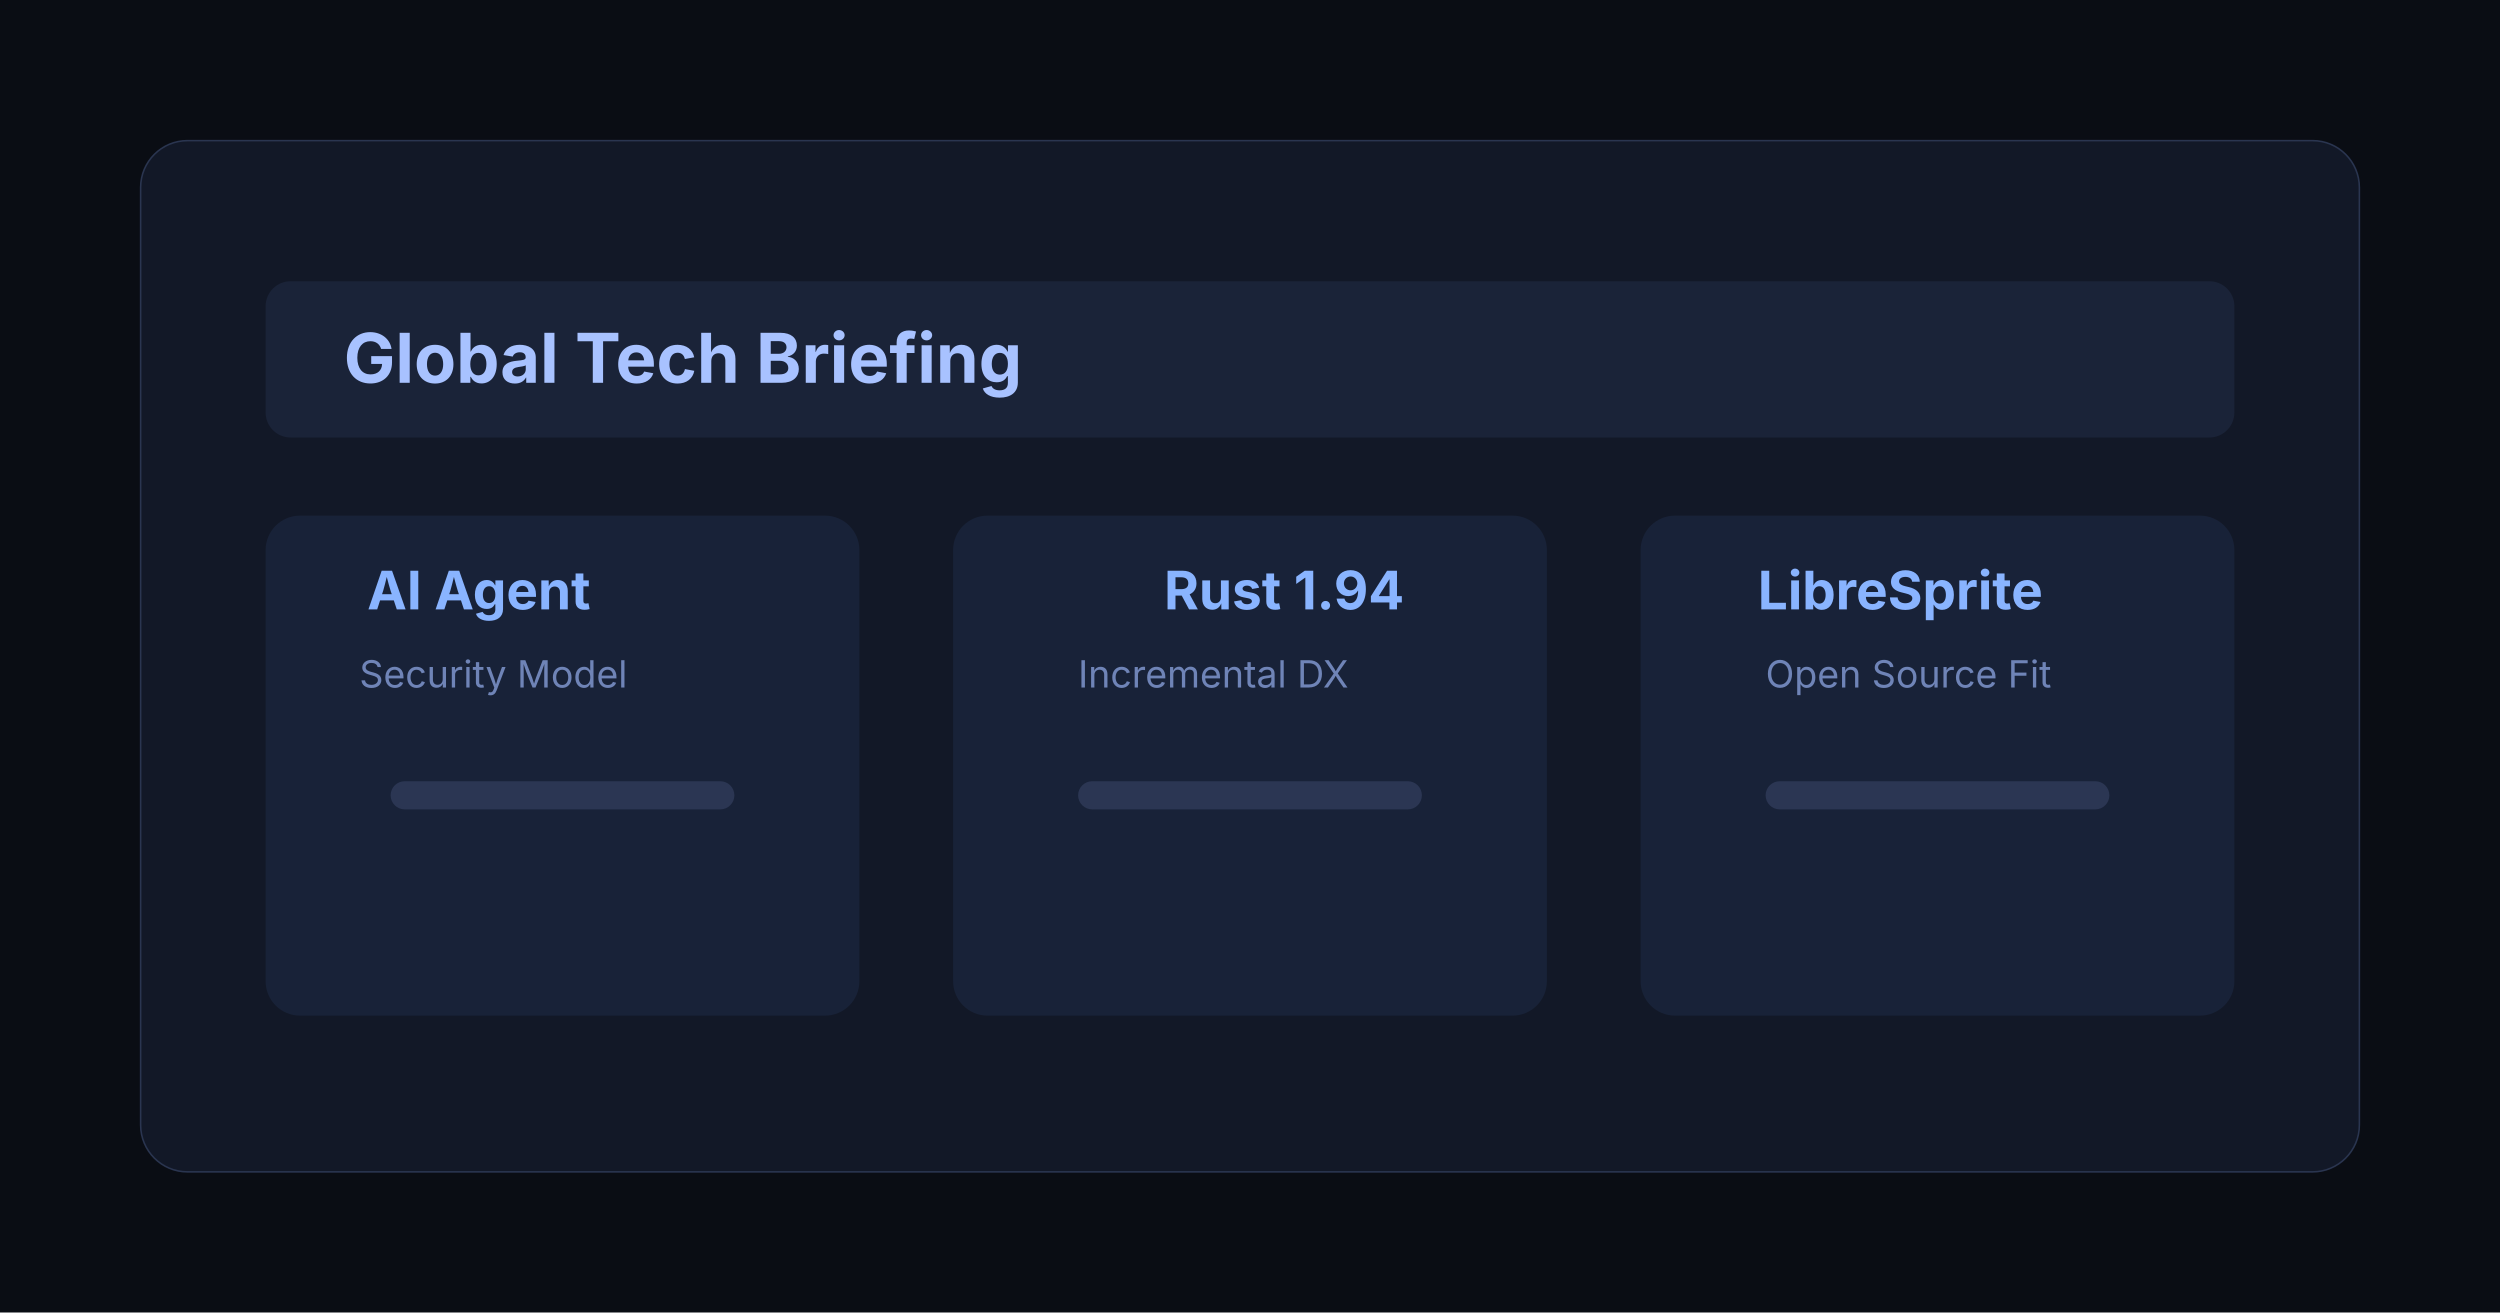
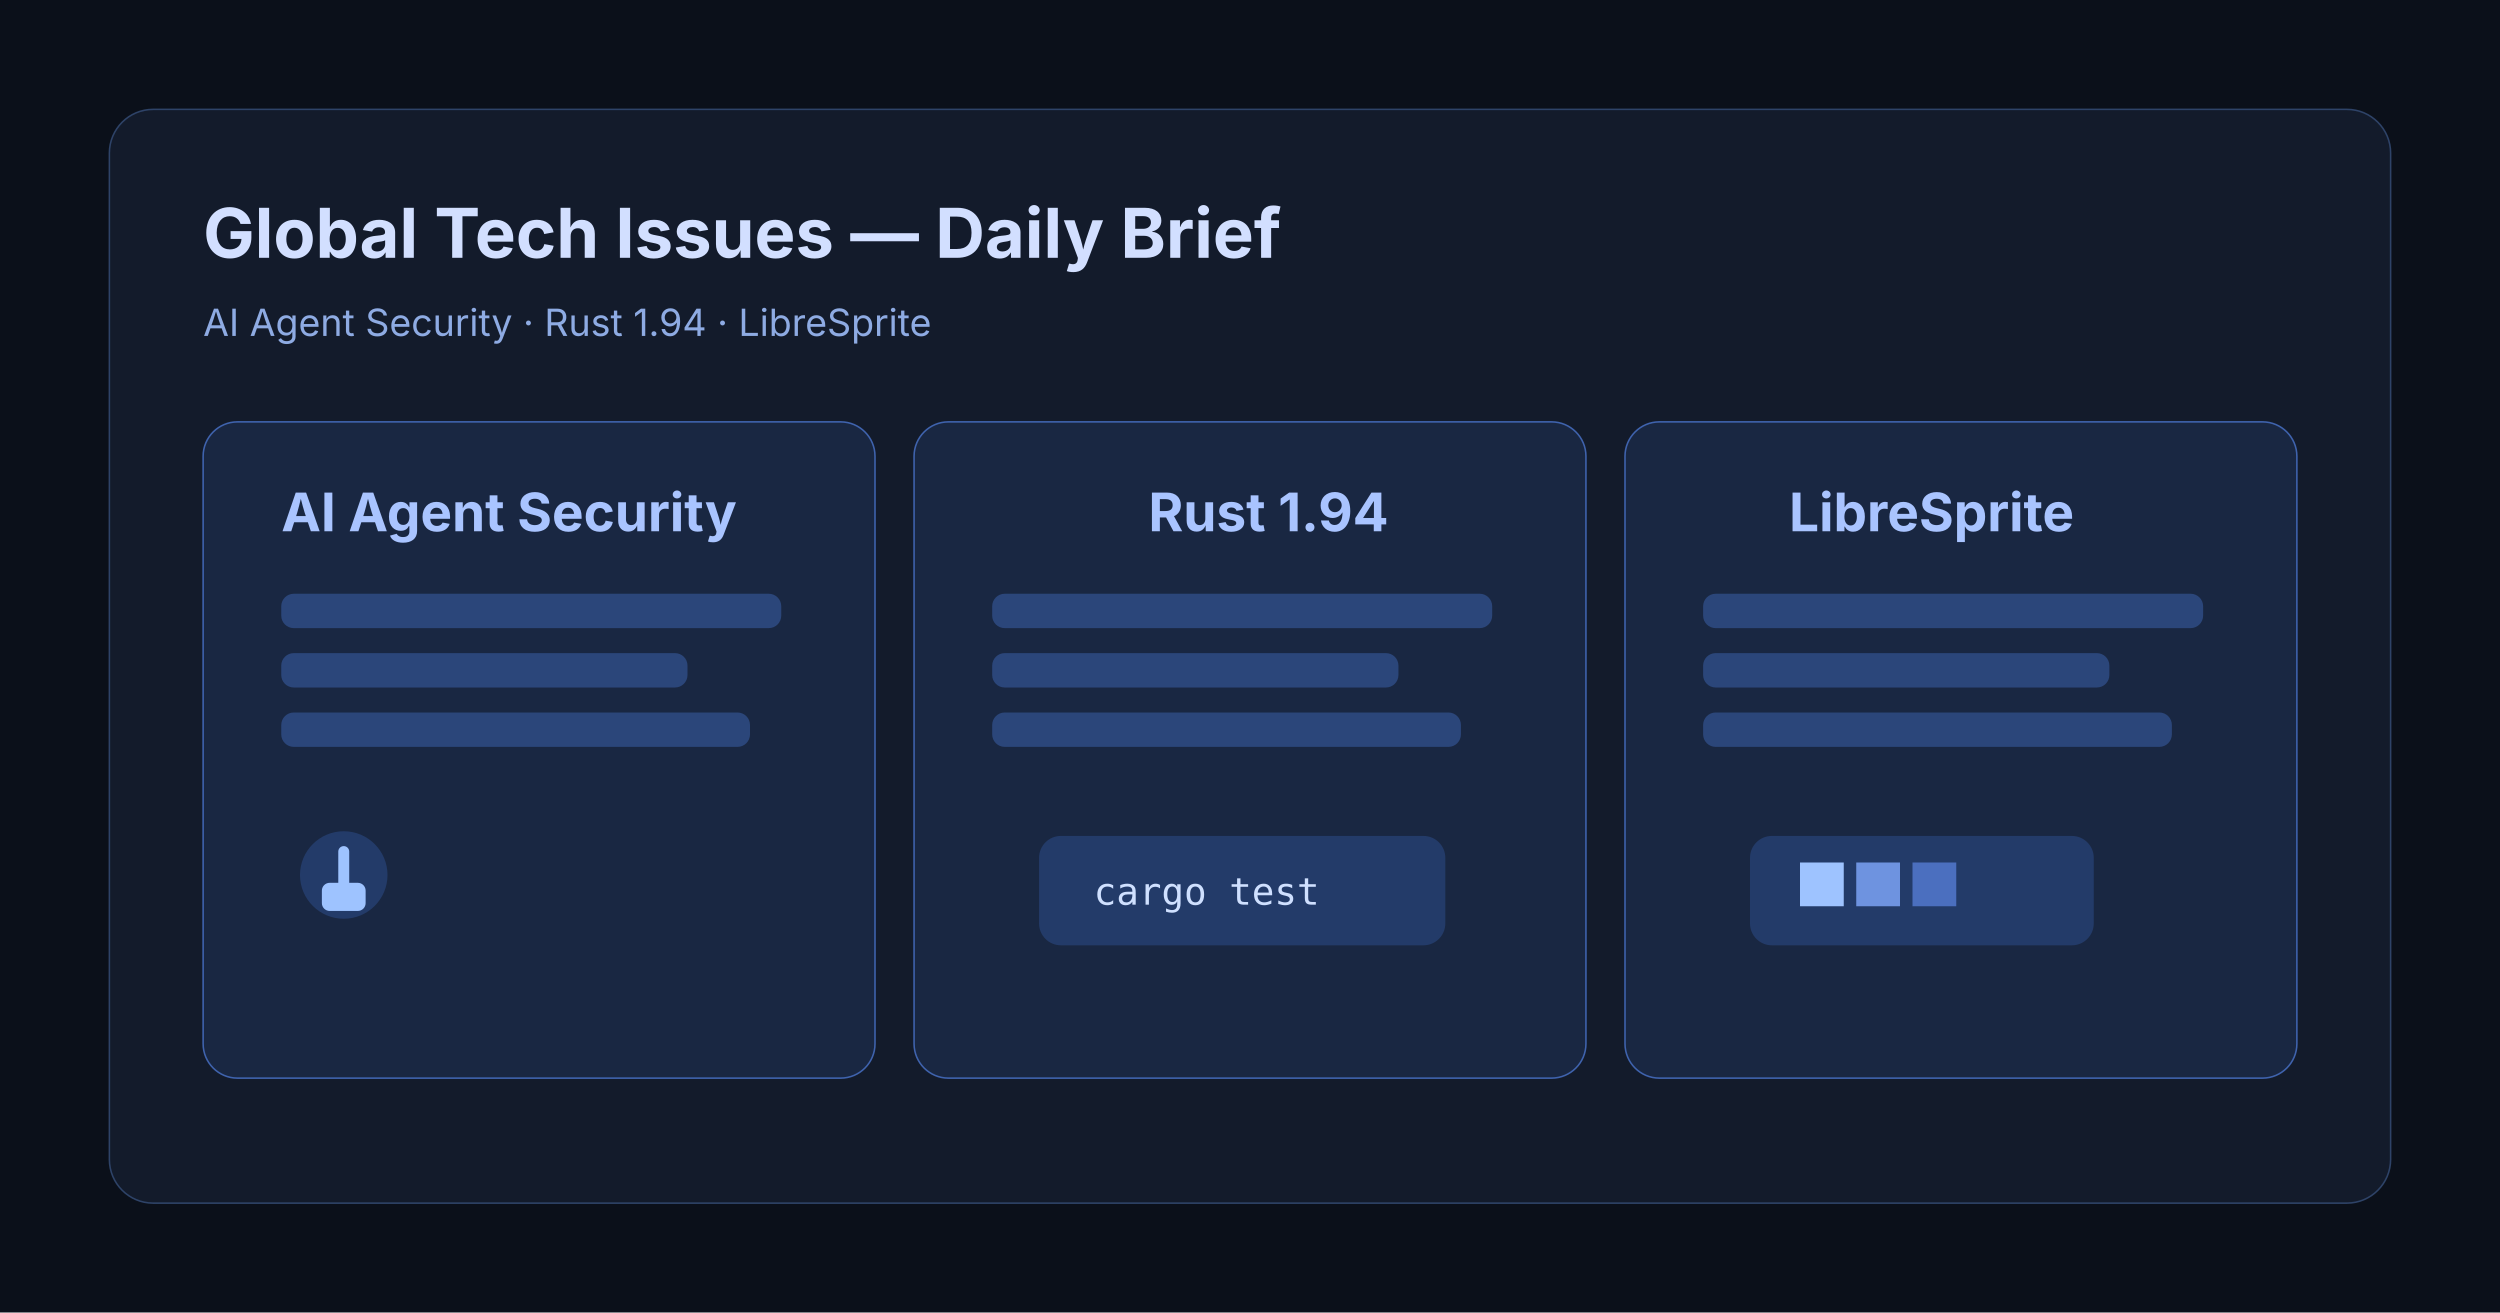
<svg xmlns="http://www.w3.org/2000/svg" width="1600" height="840" viewBox="0 0 1600 840" fill="none">
-   <rect width="1600" height="840" fill="#0A0D14" />
-   <rect x="90" y="90" width="1420" height="660" rx="30" fill="#121827" stroke="#2A3550" />
-   <rect x="170" y="180" width="1260" height="100" rx="16" fill="#1A2338" />
-   <text x="220" y="245" fill="#A8C2FF" font-family="Inter, Pretendard, Arial, sans-serif" font-size="44" font-weight="700">Global Tech Briefing</text>
-   <rect x="170" y="330" width="380" height="320" rx="22" fill="#182238" />
-   <rect x="610" y="330" width="380" height="320" rx="22" fill="#182238" />
-   <rect x="1050" y="330" width="380" height="320" rx="22" fill="#182238" />
-   <text x="235" y="390" fill="#89B4FF" font-family="Inter, Pretendard, Arial, sans-serif" font-size="34" font-weight="700">AI Agent</text>
-   <text x="230" y="440" fill="#6F84B7" font-family="Inter, Pretendard, Arial, sans-serif" font-size="24">Security Model</text>
-   <text x="745" y="390" fill="#89B4FF" font-family="Inter, Pretendard, Arial, sans-serif" font-size="34" font-weight="700">Rust 1.94</text>
-   <text x="690" y="440" fill="#6F84B7" font-family="Inter, Pretendard, Arial, sans-serif" font-size="24">Incremental DX</text>
-   <text x="1125" y="390" fill="#89B4FF" font-family="Inter, Pretendard, Arial, sans-serif" font-size="34" font-weight="700">LibreSprite</text>
-   <text x="1130" y="440" fill="#6F84B7" font-family="Inter, Pretendard, Arial, sans-serif" font-size="24">Open Source Fit</text>
-   <rect x="250" y="500" width="220" height="18" rx="9" fill="#2B3653" />
-   <rect x="690" y="500" width="220" height="18" rx="9" fill="#2B3653" />
-   <rect x="1130" y="500" width="220" height="18" rx="9" fill="#2B3653" />
+   <rect width="1600" height="840" fill="#0B101A" />
+   <rect x="70" y="70" width="1460" height="700" rx="28" fill="#131B2B" stroke="#2E4368" />
+   <text x="130" y="165" fill="#D2DFFF" font-family="Inter, Pretendard, sans-serif" font-size="44" font-weight="700">Global Tech Issues — Daily Brief</text>
+   <text x="130" y="215" fill="#8EABE3" font-family="Inter, Pretendard, sans-serif" font-size="24">AI Agent Security · Rust 1.94 · LibreSprite</text>
+   <rect x="130" y="270" width="430" height="420" rx="22" fill="#192742" stroke="#3F63AE" />
+   <text x="180" y="340" fill="#A9C4FF" font-family="Inter, Pretendard, sans-serif" font-size="34" font-weight="700">AI Agent Security</text>
+   <rect x="180" y="380" width="320" height="22" rx="8" fill="#2B467A" />
+   <rect x="180" y="418" width="260" height="22" rx="8" fill="#2B467A" />
+   <rect x="180" y="456" width="300" height="22" rx="8" fill="#2B467A" />
+   <circle cx="220" cy="560" r="28" fill="#233B69" />
+   <path d="M220 545V565" stroke="#9EC3FF" stroke-width="7" stroke-linecap="round" />
+   <rect x="206" y="565" width="28" height="18" rx="5" fill="#9EC3FF" />
+   <rect x="585" y="270" width="430" height="420" rx="22" fill="#192742" stroke="#3F63AE" />
+   <text x="735" y="340" fill="#A9C4FF" font-family="Inter, Pretendard, sans-serif" font-size="34" font-weight="700">Rust 1.94</text>
+   <rect x="635" y="380" width="320" height="22" rx="8" fill="#2B467A" />
+   <rect x="635" y="418" width="260" height="22" rx="8" fill="#2B467A" />
+   <rect x="635" y="456" width="300" height="22" rx="8" fill="#2B467A" />
+   <rect x="665" y="535" width="260" height="70" rx="14" fill="#233B69" />
+   <text x="700" y="579" fill="#CFE0FF" font-family="JetBrains Mono, Menlo, monospace" font-size="24">cargo test</text>
+   <rect x="1040" y="270" width="430" height="420" rx="22" fill="#192742" stroke="#3F63AE" />
+   <text x="1145" y="340" fill="#A9C4FF" font-family="Inter, Pretendard, sans-serif" font-size="34" font-weight="700">LibreSprite</text>
+   <rect x="1090" y="380" width="320" height="22" rx="8" fill="#2B467A" />
+   <rect x="1090" y="418" width="260" height="22" rx="8" fill="#2B467A" />
+   <rect x="1090" y="456" width="300" height="22" rx="8" fill="#2B467A" />
+   <rect x="1120" y="535" width="220" height="70" rx="14" fill="#233B69" />
+   <rect x="1152" y="552" width="28" height="28" fill="#9EC3FF" />
+   <rect x="1188" y="552" width="28" height="28" fill="#6E93E0" />
+   <rect x="1224" y="552" width="28" height="28" fill="#4B6FBF" />
</svg>
